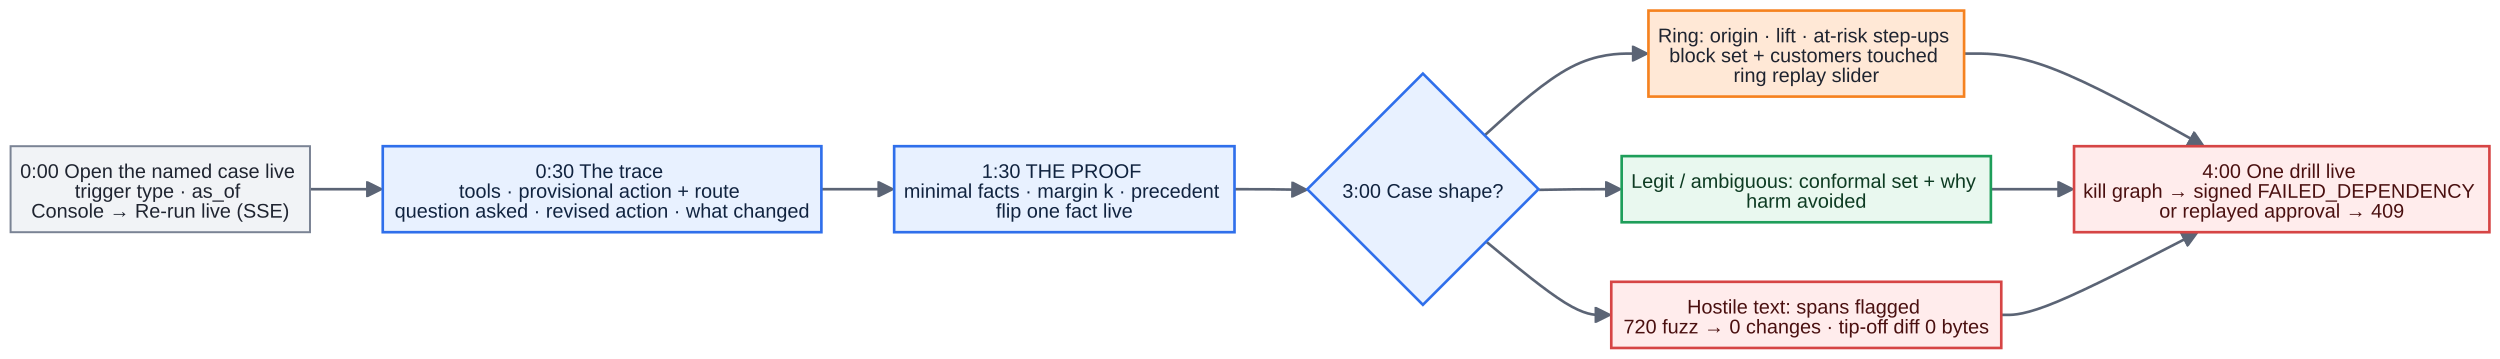
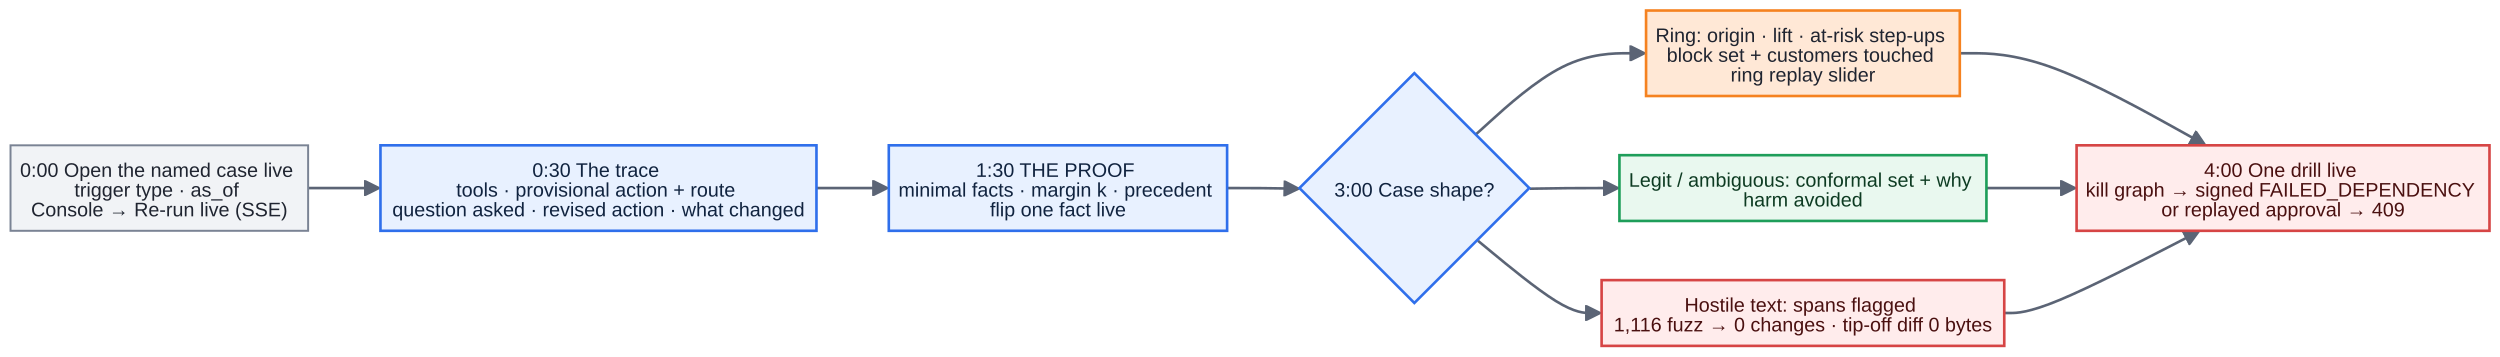
- <svg xmlns="http://www.w3.org/2000/svg" id="my-svg" width="100%" style="max-width: 1889.55px; background-color: white;" viewBox="-8 -8 1889.555 271" role="graphics-document document" aria-roledescription="flowchart-v2">
+ <svg xmlns="http://www.w3.org/2000/svg" id="my-svg" width="100%" style="max-width: 1900.95px; background-color: white;" viewBox="-8 -8 1900.951 271" role="graphics-document document" aria-roledescription="flowchart-v2">
  <style>#my-svg{font-family:Arial;font-size:15px;fill:#1F2430;}#my-svg .error-icon{fill:#F6F7F9;}#my-svg .error-text{fill:#090806;stroke:#090806;}#my-svg .edge-thickness-normal{stroke-width:2px;}#my-svg .edge-thickness-thick{stroke-width:3.5px;}#my-svg .edge-pattern-solid{stroke-dasharray:0;}#my-svg .edge-pattern-dashed{stroke-dasharray:3;}#my-svg .edge-pattern-dotted{stroke-dasharray:2;}#my-svg .marker{fill:#5B6475;stroke:#5B6475;}#my-svg .marker.cross{stroke:#5B6475;}#my-svg svg{font-family:Arial;font-size:15px;}#my-svg .label{font-family:Arial;color:#1F2430;}#my-svg .cluster-label text{fill:#090806;}#my-svg .cluster-label span,#my-svg p{color:#090806;}#my-svg .label text,#my-svg span,#my-svg p{fill:#1F2430;color:#1F2430;}#my-svg .node rect,#my-svg .node circle,#my-svg .node ellipse,#my-svg .node polygon,#my-svg .node path{fill:#FFF4EC;stroke:#F58220;stroke-width:1px;}#my-svg .flowchart-label text{text-anchor:middle;}#my-svg .node .katex path{fill:#000;stroke:#000;stroke-width:1px;}#my-svg .node .label{text-align:center;}#my-svg .node.clickable{cursor:pointer;}#my-svg .arrowheadPath{fill:#0b0b0b;}#my-svg .edgePath .path{stroke:#5B6475;stroke-width:2.0px;}#my-svg .flowchart-link{stroke:#5B6475;fill:none;}#my-svg .edgeLabel{background-color:#EEF4FF;text-align:center;}#my-svg .edgeLabel rect{opacity:0.5;background-color:#EEF4FF;fill:#EEF4FF;}#my-svg .labelBkg{background-color:rgba(238, 244, 255, 0.5);}#my-svg .cluster rect{fill:#FBFBFC;stroke:#C9CED6;stroke-width:1px;}#my-svg .cluster text{fill:#090806;}#my-svg .cluster span,#my-svg p{color:#090806;}#my-svg div.mermaidTooltip{position:absolute;text-align:center;max-width:200px;padding:2px;font-family:Arial;font-size:12px;background:#F6F7F9;border:1px solid hsl(220, 0%, 87.059%);border-radius:2px;pointer-events:none;z-index:100;}#my-svg .flowchartTitleText{text-anchor:middle;font-size:18px;fill:#1F2430;}#my-svg :root{--mermaid-font-family:"trebuchet ms",verdana,arial,sans-serif;}#my-svg .tg rect{fill:rgb(255, 232, 214)!important;stroke:rgb(245, 130, 32)!important;stroke-width:2px!important;color:rgb(31, 36, 48)!important;}#my-svg .tg polygon{fill:rgb(255, 232, 214)!important;stroke:rgb(245, 130, 32)!important;stroke-width:2px!important;color:rgb(31, 36, 48)!important;}#my-svg .tg ellipse{fill:rgb(255, 232, 214)!important;stroke:rgb(245, 130, 32)!important;stroke-width:2px!important;color:rgb(31, 36, 48)!important;}#my-svg .tg circle{fill:rgb(255, 232, 214)!important;stroke:rgb(245, 130, 32)!important;stroke-width:2px!important;color:rgb(31, 36, 48)!important;}#my-svg .tg path{fill:rgb(255, 232, 214)!important;stroke:rgb(245, 130, 32)!important;stroke-width:2px!important;color:rgb(31, 36, 48)!important;}#my-svg .tg tspan{fill:rgb(31, 36, 48)!important;}#my-svg .core rect{fill:rgb(232, 241, 255)!important;stroke:rgb(47, 111, 235)!important;stroke-width:2px!important;color:rgb(16, 35, 63)!important;}#my-svg .core polygon{fill:rgb(232, 241, 255)!important;stroke:rgb(47, 111, 235)!important;stroke-width:2px!important;color:rgb(16, 35, 63)!important;}#my-svg .core ellipse{fill:rgb(232, 241, 255)!important;stroke:rgb(47, 111, 235)!important;stroke-width:2px!important;color:rgb(16, 35, 63)!important;}#my-svg .core circle{fill:rgb(232, 241, 255)!important;stroke:rgb(47, 111, 235)!important;stroke-width:2px!important;color:rgb(16, 35, 63)!important;}#my-svg .core path{fill:rgb(232, 241, 255)!important;stroke:rgb(47, 111, 235)!important;stroke-width:2px!important;color:rgb(16, 35, 63)!important;}#my-svg .core tspan{fill:rgb(16, 35, 63)!important;}#my-svg .llm rect{fill:rgb(243, 232, 255)!important;stroke:rgb(139, 92, 246)!important;stroke-width:1.5px!important;color:rgb(42, 20, 80)!important;stroke-dasharray:4,3!important;}#my-svg .llm polygon{fill:rgb(243, 232, 255)!important;stroke:rgb(139, 92, 246)!important;stroke-width:1.5px!important;color:rgb(42, 20, 80)!important;stroke-dasharray:4,3!important;}#my-svg .llm ellipse{fill:rgb(243, 232, 255)!important;stroke:rgb(139, 92, 246)!important;stroke-width:1.5px!important;color:rgb(42, 20, 80)!important;stroke-dasharray:4,3!important;}#my-svg .llm circle{fill:rgb(243, 232, 255)!important;stroke:rgb(139, 92, 246)!important;stroke-width:1.5px!important;color:rgb(42, 20, 80)!important;stroke-dasharray:4,3!important;}#my-svg .llm path{fill:rgb(243, 232, 255)!important;stroke:rgb(139, 92, 246)!important;stroke-width:1.5px!important;color:rgb(42, 20, 80)!important;stroke-dasharray:4,3!important;}#my-svg .llm tspan{fill:rgb(42, 20, 80)!important;}#my-svg .guard rect{fill:rgb(255, 236, 236)!important;stroke:rgb(214, 69, 69)!important;stroke-width:2px!important;color:rgb(74, 16, 16)!important;}#my-svg .guard polygon{fill:rgb(255, 236, 236)!important;stroke:rgb(214, 69, 69)!important;stroke-width:2px!important;color:rgb(74, 16, 16)!important;}#my-svg .guard ellipse{fill:rgb(255, 236, 236)!important;stroke:rgb(214, 69, 69)!important;stroke-width:2px!important;color:rgb(74, 16, 16)!important;}#my-svg .guard circle{fill:rgb(255, 236, 236)!important;stroke:rgb(214, 69, 69)!important;stroke-width:2px!important;color:rgb(74, 16, 16)!important;}#my-svg .guard path{fill:rgb(255, 236, 236)!important;stroke:rgb(214, 69, 69)!important;stroke-width:2px!important;color:rgb(74, 16, 16)!important;}#my-svg .guard tspan{fill:rgb(74, 16, 16)!important;}#my-svg .ok rect{fill:rgb(233, 248, 239)!important;stroke:rgb(30, 158, 90)!important;stroke-width:2px!important;color:rgb(13, 59, 34)!important;}#my-svg .ok polygon{fill:rgb(233, 248, 239)!important;stroke:rgb(30, 158, 90)!important;stroke-width:2px!important;color:rgb(13, 59, 34)!important;}#my-svg .ok ellipse{fill:rgb(233, 248, 239)!important;stroke:rgb(30, 158, 90)!important;stroke-width:2px!important;color:rgb(13, 59, 34)!important;}#my-svg .ok circle{fill:rgb(233, 248, 239)!important;stroke:rgb(30, 158, 90)!important;stroke-width:2px!important;color:rgb(13, 59, 34)!important;}#my-svg .ok path{fill:rgb(233, 248, 239)!important;stroke:rgb(30, 158, 90)!important;stroke-width:2px!important;color:rgb(13, 59, 34)!important;}#my-svg .ok tspan{fill:rgb(13, 59, 34)!important;}#my-svg .human rect{fill:rgb(255, 248, 219)!important;stroke:rgb(199, 154, 0)!important;stroke-width:2px!important;color:rgb(58, 46, 0)!important;}#my-svg .human polygon{fill:rgb(255, 248, 219)!important;stroke:rgb(199, 154, 0)!important;stroke-width:2px!important;color:rgb(58, 46, 0)!important;}#my-svg .human ellipse{fill:rgb(255, 248, 219)!important;stroke:rgb(199, 154, 0)!important;stroke-width:2px!important;color:rgb(58, 46, 0)!important;}#my-svg .human circle{fill:rgb(255, 248, 219)!important;stroke:rgb(199, 154, 0)!important;stroke-width:2px!important;color:rgb(58, 46, 0)!important;}#my-svg .human path{fill:rgb(255, 248, 219)!important;stroke:rgb(199, 154, 0)!important;stroke-width:2px!important;color:rgb(58, 46, 0)!important;}#my-svg .human tspan{fill:rgb(58, 46, 0)!important;}#my-svg .data rect{fill:rgb(241, 243, 246)!important;stroke:rgb(122, 131, 148)!important;stroke-width:1.5px!important;color:rgb(31, 36, 48)!important;}#my-svg .data polygon{fill:rgb(241, 243, 246)!important;stroke:rgb(122, 131, 148)!important;stroke-width:1.5px!important;color:rgb(31, 36, 48)!important;}#my-svg .data ellipse{fill:rgb(241, 243, 246)!important;stroke:rgb(122, 131, 148)!important;stroke-width:1.5px!important;color:rgb(31, 36, 48)!important;}#my-svg .data circle{fill:rgb(241, 243, 246)!important;stroke:rgb(122, 131, 148)!important;stroke-width:1.5px!important;color:rgb(31, 36, 48)!important;}#my-svg .data path{fill:rgb(241, 243, 246)!important;stroke:rgb(122, 131, 148)!important;stroke-width:1.5px!important;color:rgb(31, 36, 48)!important;}#my-svg .data tspan{fill:rgb(31, 36, 48)!important;}#my-svg .eval rect{fill:rgb(230, 250, 248)!important;stroke:rgb(15, 157, 143)!important;stroke-width:1.5px!important;color:rgb(8, 51, 47)!important;}#my-svg .eval polygon{fill:rgb(230, 250, 248)!important;stroke:rgb(15, 157, 143)!important;stroke-width:1.5px!important;color:rgb(8, 51, 47)!important;}#my-svg .eval ellipse{fill:rgb(230, 250, 248)!important;stroke:rgb(15, 157, 143)!important;stroke-width:1.5px!important;color:rgb(8, 51, 47)!important;}#my-svg .eval circle{fill:rgb(230, 250, 248)!important;stroke:rgb(15, 157, 143)!important;stroke-width:1.5px!important;color:rgb(8, 51, 47)!important;}#my-svg .eval path{fill:rgb(230, 250, 248)!important;stroke:rgb(15, 157, 143)!important;stroke-width:1.5px!important;color:rgb(8, 51, 47)!important;}#my-svg .eval tspan{fill:rgb(8, 51, 47)!important;}</style>
  <g>
    <marker id="my-svg_flowchart-pointEnd" class="marker flowchart" viewBox="0 0 10 10" refX="6" refY="5" markerUnits="userSpaceOnUse" markerWidth="12" markerHeight="12" orient="auto">
      <path d="M 0 0 L 10 5 L 0 10 z" class="arrowMarkerPath" style="stroke-width: 1; stroke-dasharray: 1, 0;" />
    </marker>
    <marker id="my-svg_flowchart-pointStart" class="marker flowchart" viewBox="0 0 10 10" refX="4.5" refY="5" markerUnits="userSpaceOnUse" markerWidth="12" markerHeight="12" orient="auto">
      <path d="M 0 5 L 10 10 L 10 0 z" class="arrowMarkerPath" style="stroke-width: 1; stroke-dasharray: 1, 0;" />
    </marker>
    <marker id="my-svg_flowchart-circleEnd" class="marker flowchart" viewBox="0 0 10 10" refX="11" refY="5" markerUnits="userSpaceOnUse" markerWidth="11" markerHeight="11" orient="auto">
      <circle cx="5" cy="5" r="5" class="arrowMarkerPath" style="stroke-width: 1; stroke-dasharray: 1, 0;" />
    </marker>
    <marker id="my-svg_flowchart-circleStart" class="marker flowchart" viewBox="0 0 10 10" refX="-1" refY="5" markerUnits="userSpaceOnUse" markerWidth="11" markerHeight="11" orient="auto">
      <circle cx="5" cy="5" r="5" class="arrowMarkerPath" style="stroke-width: 1; stroke-dasharray: 1, 0;" />
    </marker>
    <marker id="my-svg_flowchart-crossEnd" class="marker cross flowchart" viewBox="0 0 11 11" refX="12" refY="5.2" markerUnits="userSpaceOnUse" markerWidth="11" markerHeight="11" orient="auto">
      <path d="M 1,1 l 9,9 M 10,1 l -9,9" class="arrowMarkerPath" style="stroke-width: 2; stroke-dasharray: 1, 0;" />
    </marker>
    <marker id="my-svg_flowchart-crossStart" class="marker cross flowchart" viewBox="0 0 11 11" refX="-1" refY="5.2" markerUnits="userSpaceOnUse" markerWidth="11" markerHeight="11" orient="auto">
      <path d="M 1,1 l 9,9 M 10,1 l -9,9" class="arrowMarkerPath" style="stroke-width: 2; stroke-dasharray: 1, 0;" />
    </marker>
    <g class="root">
      <g class="clusters" />
      <g class="edgePaths">
        <path d="M226.292,135L230.875,135C235.459,135,244.625,135,252.909,135C261.192,135,268.592,135,272.292,135L275.992,135" id="L-S0-S1-0" class="edge-thickness-normal edge-pattern-solid flowchart-link LS-S0 LE-S1" style="fill:none;" marker-end="url(#my-svg_flowchart-pointEnd)" />
        <path d="M612.823,135L617.407,135C621.99,135,631.157,135,639.44,135C647.723,135,655.123,135,658.823,135L662.523,135" id="L-S1-S2-0" class="edge-thickness-normal edge-pattern-solid flowchart-link LS-S1 LE-S2" style="fill:none;" marker-end="url(#my-svg_flowchart-pointEnd)" />
        <path d="M925.066,135L929.65,135C934.233,135,943.4,135,951.767,135.068C960.133,135.135,967.7,135.27,971.484,135.338L975.267,135.405" id="L-S2-S3-0" class="edge-thickness-normal edge-pattern-solid flowchart-link LS-S2 LE-S3" style="fill:none;" marker-end="url(#my-svg_flowchart-pointEnd)" />
-         <path d="M1114.129,94.297L1125.497,83.998C1136.864,73.698,1159.598,53.099,1179.349,42.8C1199.1,32.5,1215.867,32.5,1224.251,32.5L1232.635,32.5" id="L-S3-R-0" class="edge-thickness-normal edge-pattern-solid flowchart-link LS-S3 LE-R" style="fill:none;" marker-end="url(#my-svg_flowchart-pointEnd)" />
-         <path d="M1155.332,135.5L1159.832,135.417C1164.332,135.333,1173.332,135.167,1182.842,135.083C1192.352,135,1202.371,135,1207.381,135L1212.391,135" id="L-S3-L-0" class="edge-thickness-normal edge-pattern-solid flowchart-link LS-S3 LE-L" style="fill:none;" marker-end="url(#my-svg_flowchart-pointEnd)" />
+         <path d="M1114.129,94.297L1125.497,83.998C1136.864,73.698,1159.598,53.099,1180.298,42.8C1200.999,32.5,1219.666,32.5,1229,32.5L1238.333,32.5" id="L-S3-R-0" class="edge-thickness-normal edge-pattern-solid flowchart-link LS-S3 LE-R" style="fill:none;" marker-end="url(#my-svg_flowchart-pointEnd)" />
+         <path d="M1155.332,135.5L1159.832,135.417C1164.332,135.333,1173.332,135.167,1183.792,135.083C1194.251,135,1206.17,135,1212.13,135L1218.089,135" id="L-S3-L-0" class="edge-thickness-normal edge-pattern-solid flowchart-link LS-S3 LE-L" style="fill:none;" marker-end="url(#my-svg_flowchart-pointEnd)" />
        <path d="M1115.78,175.052L1126.872,184.21C1137.964,193.368,1160.148,211.684,1174.94,220.842C1189.732,230,1197.132,230,1200.832,230L1204.532,230" id="L-S3-H-0" class="edge-thickness-normal edge-pattern-solid flowchart-link LS-S3 LE-H" style="fill:none;" marker-end="url(#my-svg_flowchart-pointEnd)" />
-         <path d="M1476.499,32.5L1485.766,32.5C1495.033,32.5,1513.567,32.5,1543.06,43.738C1572.552,54.975,1613.002,77.451,1633.227,88.688L1653.453,99.926" id="L-R-S4-0" class="edge-thickness-normal edge-pattern-solid flowchart-link LS-R LE-S4" style="fill:none;" marker-end="url(#my-svg_flowchart-pointEnd)" />
-         <path d="M1496.743,135L1502.636,135C1508.529,135,1520.315,135,1529.908,135C1539.502,135,1546.902,135,1550.602,135L1554.302,135" id="L-L-S4-0" class="edge-thickness-normal edge-pattern-solid flowchart-link LS-L LE-S4" style="fill:none;" marker-end="url(#my-svg_flowchart-pointEnd)" />
-         <path d="M1504.602,230L1509.185,230C1513.768,230,1522.935,230,1546.961,219.988C1570.986,209.975,1609.871,189.951,1629.313,179.939L1648.756,169.926" id="L-H-S4-0" class="edge-thickness-normal edge-pattern-solid flowchart-link LS-H LE-S4" style="fill:none;" marker-end="url(#my-svg_flowchart-pointEnd)" />
+         <path d="M1482.197,32.5L1492.414,32.5C1502.631,32.5,1523.064,32.5,1553.506,43.738C1583.948,54.975,1624.399,77.451,1644.624,88.688L1664.849,99.926" id="L-R-S4-0" class="edge-thickness-normal edge-pattern-solid flowchart-link LS-R LE-S4" style="fill:none;" marker-end="url(#my-svg_flowchart-pointEnd)" />
+         <path d="M1502.441,135L1509.284,135C1516.127,135,1529.812,135,1540.355,135C1550.898,135,1558.298,135,1561.998,135L1565.698,135" id="L-L-S4-0" class="edge-thickness-normal edge-pattern-solid flowchart-link LS-L LE-S4" style="fill:none;" marker-end="url(#my-svg_flowchart-pointEnd)" />
+         <path d="M1515.998,230L1520.581,230C1525.165,230,1534.331,230,1558.357,219.988C1582.383,209.975,1621.268,189.951,1640.71,179.939L1660.152,169.926" id="L-H-S4-0" class="edge-thickness-normal edge-pattern-solid flowchart-link LS-H LE-S4" style="fill:none;" marker-end="url(#my-svg_flowchart-pointEnd)" />
      </g>
      <g class="edgeLabels">
        <g class="edgeLabel">
          <g class="label" transform="translate(0, 0)">
            <rect rx="0" ry="0" width="0" height="0" />
            <text style="">
              <tspan xml:space="preserve" dy="1em" x="0" class="row" />
            </text>
          </g>
        </g>
        <g class="edgeLabel">
          <g class="label" transform="translate(0, 0)">
            <rect rx="0" ry="0" width="0" height="0" />
            <text style="">
              <tspan xml:space="preserve" dy="1em" x="0" class="row" />
            </text>
          </g>
        </g>
        <g class="edgeLabel">
          <g class="label" transform="translate(0, 0)">
            <rect rx="0" ry="0" width="0" height="0" />
            <text style="">
              <tspan xml:space="preserve" dy="1em" x="0" class="row" />
            </text>
          </g>
        </g>
        <g class="edgeLabel">
          <g class="label" transform="translate(0, 0)">
            <rect rx="0" ry="0" width="0" height="0" />
            <text style="">
              <tspan xml:space="preserve" dy="1em" x="0" class="row" />
            </text>
          </g>
        </g>
        <g class="edgeLabel">
          <g class="label" transform="translate(0, 0)">
            <rect rx="0" ry="0" width="0" height="0" />
            <text style="">
              <tspan xml:space="preserve" dy="1em" x="0" class="row" />
            </text>
          </g>
        </g>
        <g class="edgeLabel">
          <g class="label" transform="translate(0, 0)">
            <rect rx="0" ry="0" width="0" height="0" />
            <text style="">
              <tspan xml:space="preserve" dy="1em" x="0" class="row" />
            </text>
          </g>
        </g>
        <g class="edgeLabel">
          <g class="label" transform="translate(0, 0)">
            <rect rx="0" ry="0" width="0" height="0" />
            <text style="">
              <tspan xml:space="preserve" dy="1em" x="0" class="row" />
            </text>
          </g>
        </g>
        <g class="edgeLabel">
          <g class="label" transform="translate(0, 0)">
            <rect rx="0" ry="0" width="0" height="0" />
            <text style="">
              <tspan xml:space="preserve" dy="1em" x="0" class="row" />
            </text>
          </g>
        </g>
        <g class="edgeLabel">
          <g class="label" transform="translate(0, 0)">
            <rect rx="0" ry="0" width="0" height="0" />
            <text style="">
              <tspan xml:space="preserve" dy="1em" x="0" class="row" />
            </text>
          </g>
        </g>
      </g>
      <g class="nodes">
        <g class="node default data flowchart-label" id="flowchart-S0-0" data-node="true" data-id="S0" transform="translate(113.146, 135)">
          <rect class="basic label-container" style="" rx="0" ry="0" x="-113.146" y="-32.5" width="226.292" height="65" />
          <g class="label" style="" transform="translate(0, -23.5)">
            <rect />
            <text style="">
              <tspan xml:space="preserve" dy="1em" x="0" class="row">0:00 Open the named case live</tspan>
              <tspan xml:space="preserve" dy="1em" x="0" class="row">trigger type · as_of</tspan>
              <tspan xml:space="preserve" dy="1em" x="0" class="row">Console → Re-run live (SSE)</tspan>
            </text>
          </g>
        </g>
        <g class="node default core flowchart-label" id="flowchart-S1-1" data-node="true" data-id="S1" transform="translate(447.0576, 135)">
          <rect class="basic label-container" style="" rx="0" ry="0" x="-165.766" y="-32.5" width="331.531" height="65" />
          <g class="label" style="" transform="translate(0, -23.5)">
            <rect />
            <text style="">
              <tspan xml:space="preserve" dy="1em" x="0" class="row">0:30 The trace</tspan>
              <tspan xml:space="preserve" dy="1em" x="0" class="row">tools · provisional action + route</tspan>
              <tspan xml:space="preserve" dy="1em" x="0" class="row">question asked · revised action · what changed</tspan>
            </text>
          </g>
        </g>
        <g class="node default core flowchart-label" id="flowchart-S2-2" data-node="true" data-id="S2" transform="translate(796.4448, 135)">
          <rect class="basic label-container" style="" rx="0" ry="0" x="-128.622" y="-32.5" width="257.243" height="65" />
          <g class="label" style="" transform="translate(0, -23.5)">
            <rect />
            <text style="">
              <tspan xml:space="preserve" dy="1em" x="0" class="row">1:30 THE PROOF</tspan>
              <tspan xml:space="preserve" dy="1em" x="0" class="row">minimal facts · margin k · precedent</tspan>
              <tspan xml:space="preserve" dy="1em" x="0" class="row">flip one fact live</tspan>
            </text>
          </g>
        </g>
        <g class="node default core flowchart-label" id="flowchart-S3-3" data-node="true" data-id="S3" transform="translate(1067.449, 135)">
          <polygon points="87.383,0 174.766,-87.383 87.383,-174.766 0,-87.383" class="label-container" transform="translate(-87.38281,87.38281)" style="" />
          <g class="label" style="" transform="translate(0, -8.5)">
            <rect />
            <text style="">
              <tspan xml:space="preserve" dy="1em" x="0" class="row">3:00 Case shape?</tspan>
            </text>
          </g>
        </g>
-         <g class="node default tg flowchart-label" id="flowchart-R-4" data-node="true" data-id="R" transform="translate(1357.217, 32.5)">
+         <g class="node default tg flowchart-label" id="flowchart-R-4" data-node="true" data-id="R" transform="translate(1362.915, 32.5)">
          <rect class="basic label-container" style="" rx="0" ry="0" x="-119.282" y="-32.5" width="238.563" height="65" />
          <g class="label" style="" transform="translate(0, -23.5)">
            <rect />
            <text style="">
              <tspan xml:space="preserve" dy="1em" x="0" class="row">Ring: origin · lift · at-risk step-ups</tspan>
              <tspan xml:space="preserve" dy="1em" x="0" class="row">block set + customers touched</tspan>
              <tspan xml:space="preserve" dy="1em" x="0" class="row">ring replay slider</tspan>
            </text>
          </g>
        </g>
-         <g class="node default ok flowchart-label" id="flowchart-L-5" data-node="true" data-id="L" transform="translate(1357.217, 135)">
+         <g class="node default ok flowchart-label" id="flowchart-L-5" data-node="true" data-id="L" transform="translate(1362.915, 135)">
          <rect class="basic label-container" style="" rx="0" ry="0" x="-139.526" y="-25" width="279.052" height="50" />
          <g class="label" style="" transform="translate(0, -16)">
            <rect />
            <text style="">
              <tspan xml:space="preserve" dy="1em" x="0" class="row">Legit / ambiguous: conformal set + why</tspan>
              <tspan xml:space="preserve" dy="1em" x="0" class="row">harm avoided</tspan>
            </text>
          </g>
        </g>
-         <g class="node default guard flowchart-label" id="flowchart-H-6" data-node="true" data-id="H" transform="translate(1357.217, 230)">
-           <rect class="basic label-container" style="" rx="0" ry="0" x="-147.385" y="-25" width="294.77" height="50" />
+         <g class="node default guard flowchart-label" id="flowchart-H-6" data-node="true" data-id="H" transform="translate(1362.915, 230)">
+           <rect class="basic label-container" style="" rx="0" ry="0" x="-153.083" y="-25" width="306.166" height="50" />
          <g class="label" style="" transform="translate(0, -16)">
            <rect />
            <text style="">
              <tspan xml:space="preserve" dy="1em" x="0" class="row">Hostile text: spans flagged</tspan>
-               <tspan xml:space="preserve" dy="1em" x="0" class="row">720 fuzz → 0 changes · tip-off diff 0 bytes</tspan>
+               <tspan xml:space="preserve" dy="1em" x="0" class="row">1,116 fuzz → 0 changes · tip-off diff 0 bytes</tspan>
            </text>
          </g>
        </g>
-         <g class="node default guard flowchart-label" id="flowchart-S4-7" data-node="true" data-id="S4" transform="translate(1716.578, 135)">
+         <g class="node default guard flowchart-label" id="flowchart-S4-7" data-node="true" data-id="S4" transform="translate(1727.975, 135)">
          <rect class="basic label-container" style="" rx="0" ry="0" x="-156.977" y="-32.5" width="313.953" height="65" />
          <g class="label" style="" transform="translate(0, -23.5)">
            <rect />
            <text style="">
              <tspan xml:space="preserve" dy="1em" x="0" class="row">4:00 One drill live</tspan>
              <tspan xml:space="preserve" dy="1em" x="0" class="row">kill graph → signed FAILED_DEPENDENCY</tspan>
              <tspan xml:space="preserve" dy="1em" x="0" class="row">or replayed approval → 409</tspan>
            </text>
          </g>
        </g>
      </g>
    </g>
  </g>
  <style>svg, svg * { font-family: Arial, Helvetica, sans-serif !important; }
</style>
</svg>
